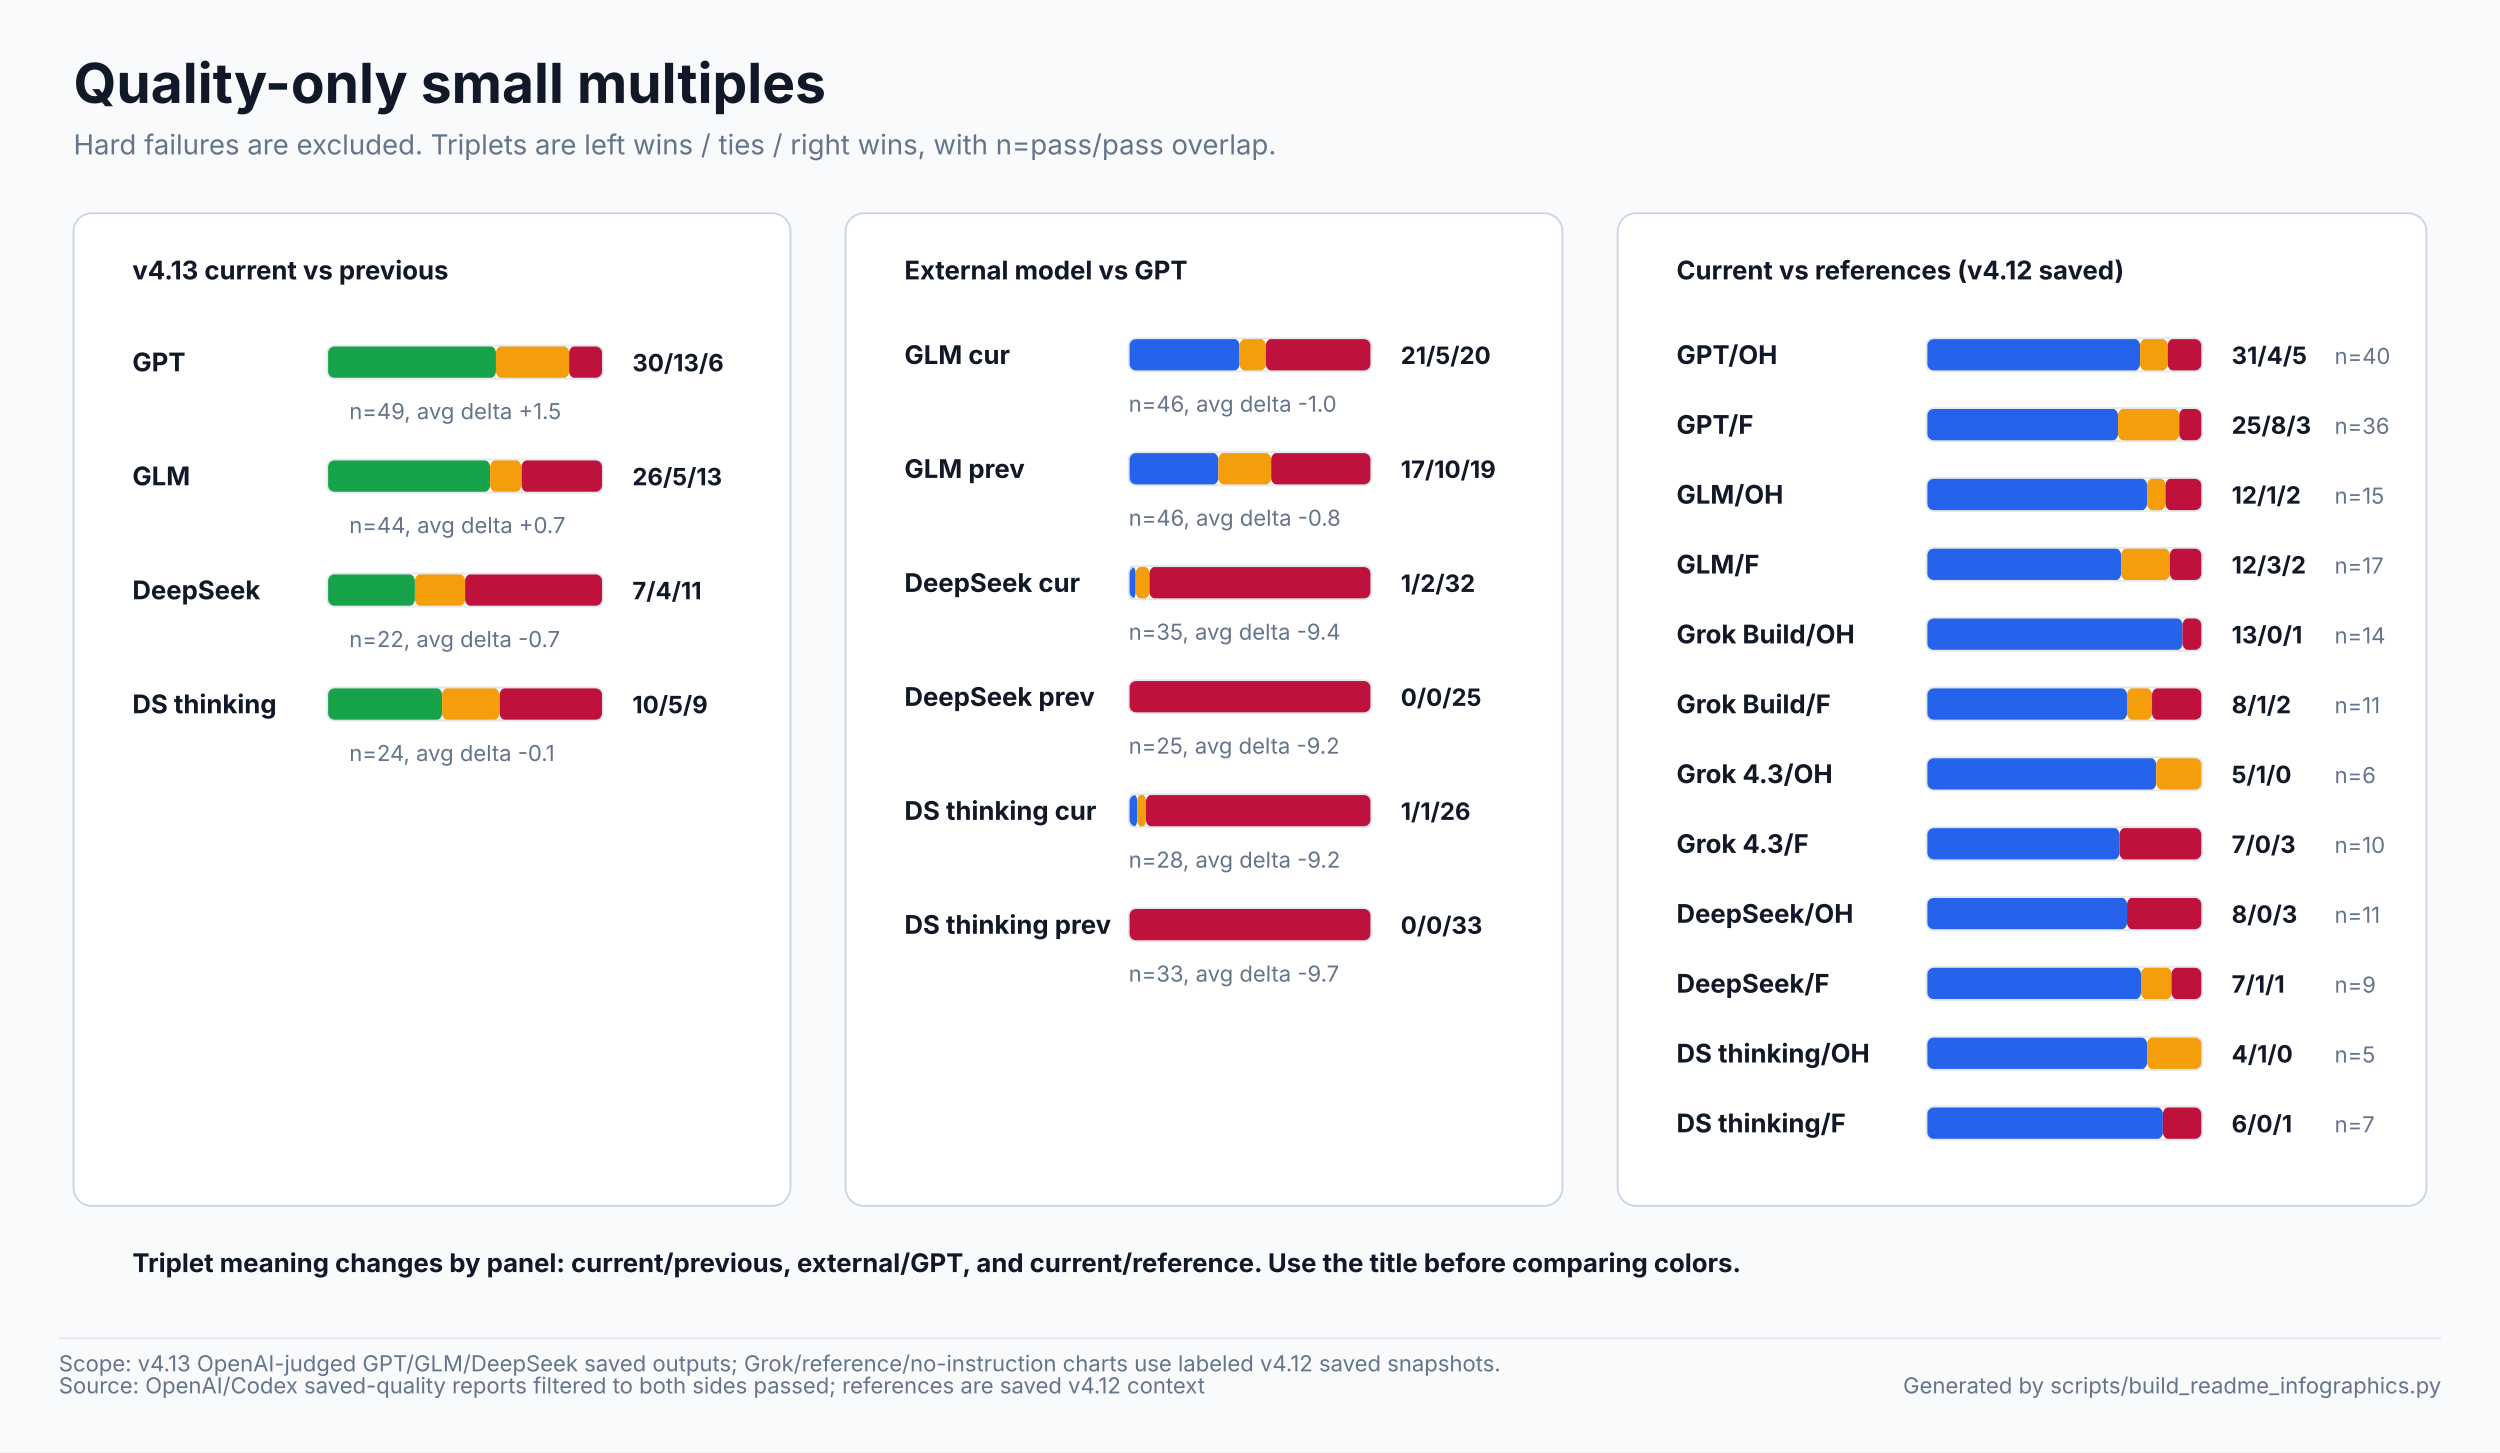
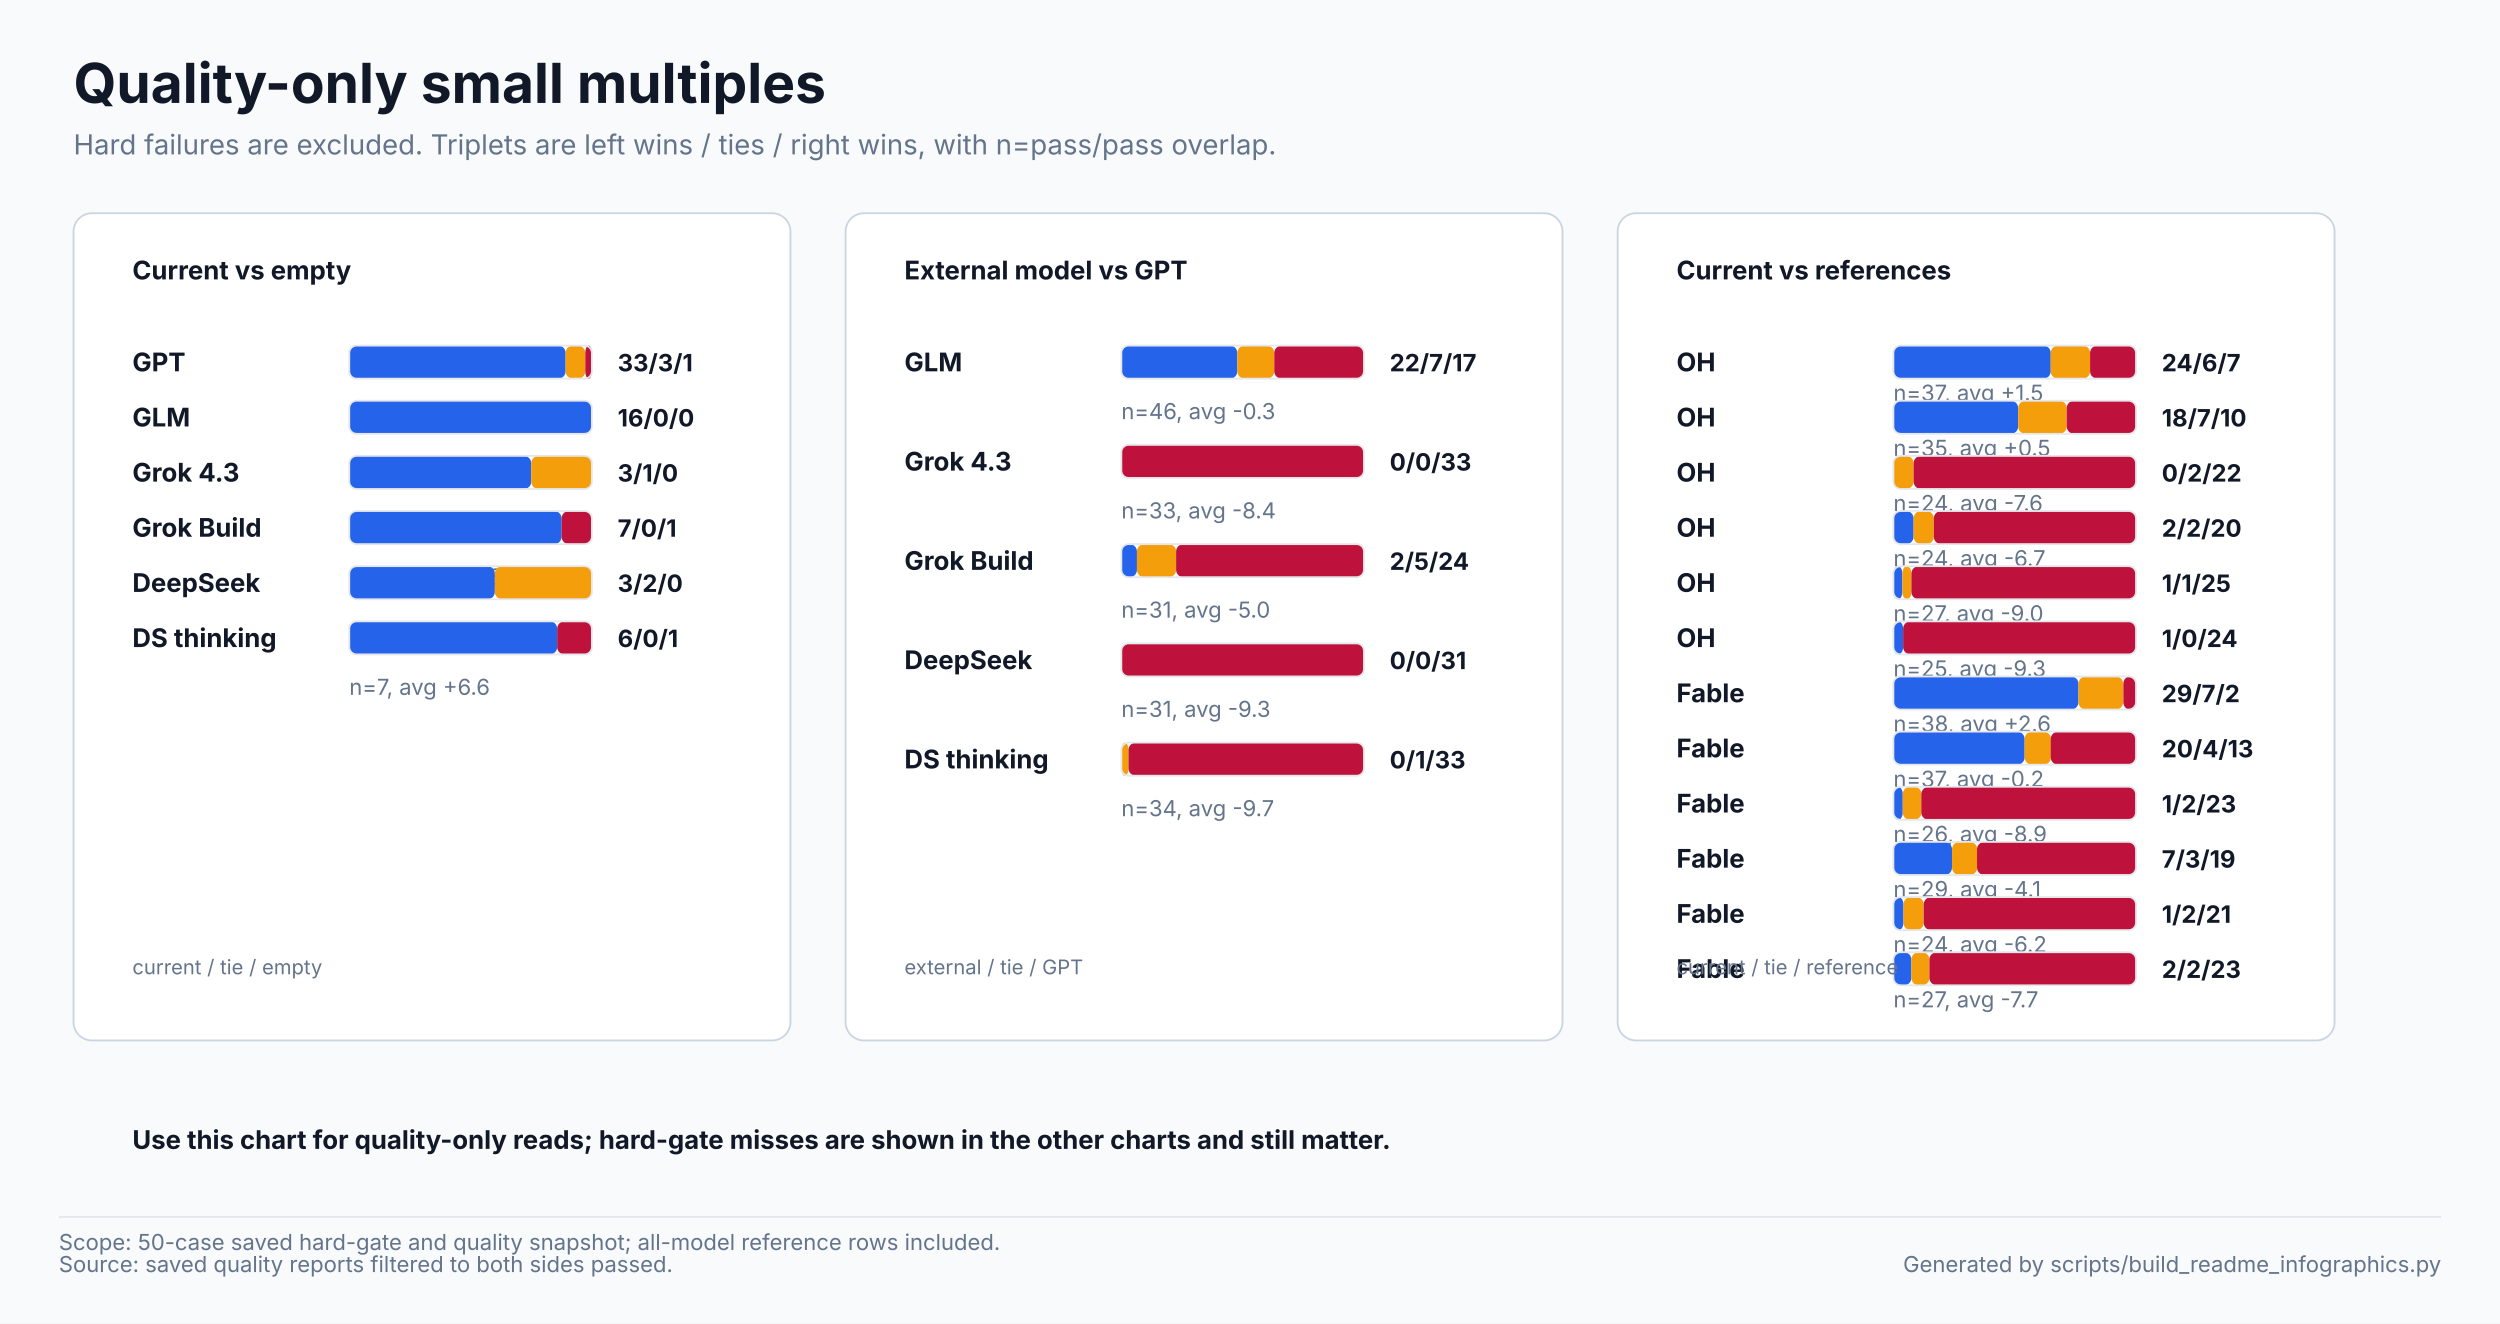
- <svg xmlns="http://www.w3.org/2000/svg" width="1360" height="790" viewBox="0 0 1360 790" role="img" aria-labelledby="title desc">
+ <svg xmlns="http://www.w3.org/2000/svg" width="1360" height="720" viewBox="0 0 1360 720" role="img" aria-labelledby="title desc">
  <style>
text{font-family:-apple-system,BlinkMacSystemFont,'Segoe UI',sans-serif;letter-spacing:0}
.title{font-size:30px;font-weight:700;fill:#111827}
.subtitle{font-size:15px;fill:#64748b}
.label{font-size:14px;font-weight:700;fill:#111827}
.small{font-size:12px;fill:#64748b}
.value{font-size:13px;font-weight:700;fill:#111827}
.axis{font-size:11px;fill:#64748b}
.cell{font-size:11px;font-weight:700;fill:#111827}
</style>
-   <rect x="0" y="0" width="1360" height="790" fill="#f8fafc" />
+   <rect x="0" y="0" width="1360" height="720" fill="#f8fafc" />
  <text x="40.0" y="56.0" class="title">Quality-only small multiples</text>
  <text x="40.0" y="84.0" class="subtitle">Hard failures are excluded. Triplets are left wins / ties / right wins, with n=pass/pass overlap.</text>
-   <rect x="40.0" y="116.0" width="390.0" height="540.0" rx="10.0" fill="#ffffff" stroke="#cbd5e1" />
-   <text x="72.0" y="152.0" class="label">v4.13 current vs previous</text>
+   <rect x="40.0" y="116.0" width="390.0" height="450.0" rx="10.0" fill="#ffffff" stroke="#cbd5e1" />
+   <text x="72.0" y="152.0" class="label">Current vs empty</text>
  <text x="72.0" y="202.0" class="label">GPT</text>
-   <rect x="178.0" y="188.0" width="91.8" height="18.0" rx="4.0" fill="#16a34a" />
-   <rect x="269.8" y="188.0" width="39.8" height="18.0" rx="4.0" fill="#f59e0b" />
-   <rect x="309.6" y="188.0" width="18.4" height="18.0" rx="4.0" fill="#be123c" />
-   <rect x="178.0" y="188.0" width="150.0" height="18.0" rx="4.0" fill="none" stroke="#e5e7eb" />
-   <text x="344.0" y="202.0" class="value">30/13/6</text>
-   <text x="190.0" y="228.0" class="small">n=49, avg delta +1.5</text>
-   <text x="72.0" y="264.0" class="label">GLM</text>
-   <rect x="178.0" y="250.0" width="88.6" height="18.0" rx="4.0" fill="#16a34a" />
-   <rect x="266.6" y="250.0" width="17.0" height="18.0" rx="4.0" fill="#f59e0b" />
-   <rect x="283.7" y="250.0" width="44.3" height="18.0" rx="4.0" fill="#be123c" />
-   <rect x="178.0" y="250.0" width="150.0" height="18.0" rx="4.0" fill="none" stroke="#e5e7eb" />
-   <text x="344.0" y="264.0" class="value">26/5/13</text>
-   <text x="190.0" y="290.0" class="small">n=44, avg delta +0.7</text>
-   <text x="72.0" y="326.0" class="label">DeepSeek</text>
-   <rect x="178.0" y="312.0" width="47.7" height="18.0" rx="4.0" fill="#16a34a" />
-   <rect x="225.7" y="312.0" width="27.3" height="18.0" rx="4.0" fill="#f59e0b" />
-   <rect x="253.0" y="312.0" width="75.0" height="18.0" rx="4.0" fill="#be123c" />
-   <rect x="178.0" y="312.0" width="150.0" height="18.0" rx="4.0" fill="none" stroke="#e5e7eb" />
-   <text x="344.0" y="326.0" class="value">7/4/11</text>
-   <text x="190.0" y="352.0" class="small">n=22, avg delta -0.7</text>
-   <text x="72.0" y="388.0" class="label">DS thinking</text>
-   <rect x="178.0" y="374.0" width="62.5" height="18.0" rx="4.0" fill="#16a34a" />
-   <rect x="240.5" y="374.0" width="31.2" height="18.0" rx="4.0" fill="#f59e0b" />
-   <rect x="271.8" y="374.0" width="56.2" height="18.0" rx="4.0" fill="#be123c" />
-   <rect x="178.0" y="374.0" width="150.0" height="18.0" rx="4.0" fill="none" stroke="#e5e7eb" />
-   <text x="344.0" y="388.0" class="value">10/5/9</text>
-   <text x="190.0" y="414.0" class="small">n=24, avg delta -0.1</text>
-   <rect x="460.0" y="116.0" width="390.0" height="540.0" rx="10.0" fill="#ffffff" stroke="#cbd5e1" />
+   <rect x="190.0" y="188.0" width="117.7" height="18.0" rx="4.0" fill="#2563eb" />
+   <rect x="307.7" y="188.0" width="10.7" height="18.0" rx="4.0" fill="#f59e0b" />
+   <rect x="318.4" y="188.0" width="3.6" height="18.0" rx="4.0" fill="#be123c" />
+   <rect x="190.0" y="188.0" width="132.0" height="18.0" rx="4.0" fill="none" stroke="#e5e7eb" />
+   <text x="336.0" y="202.0" class="value">33/3/1</text>
+   <text x="190.0" y="228.0" class="small">n=37, avg +3.2</text>
+   <text x="72.0" y="232.0" class="label">GLM</text>
+   <rect x="190.0" y="218.0" width="132.0" height="18.0" rx="4.0" fill="#2563eb" />
+   <rect x="190.0" y="218.0" width="132.0" height="18.0" rx="4.0" fill="none" stroke="#e5e7eb" />
+   <text x="336.0" y="232.0" class="value">16/0/0</text>
+   <text x="190.0" y="258.0" class="small">n=16, avg +9.1</text>
+   <text x="72.0" y="262.0" class="label">Grok 4.3</text>
+   <rect x="190.0" y="248.0" width="99.0" height="18.0" rx="4.0" fill="#2563eb" />
+   <rect x="289.0" y="248.0" width="33.0" height="18.0" rx="4.0" fill="#f59e0b" />
+   <rect x="190.0" y="248.0" width="132.0" height="18.0" rx="4.0" fill="none" stroke="#e5e7eb" />
+   <text x="336.0" y="262.0" class="value">3/1/0</text>
+   <text x="190.0" y="288.0" class="small">n=4, avg +5.2</text>
+   <text x="72.0" y="292.0" class="label">Grok Build</text>
+   <rect x="190.0" y="278.0" width="115.5" height="18.0" rx="4.0" fill="#2563eb" />
+   <rect x="305.5" y="278.0" width="16.5" height="18.0" rx="4.0" fill="#be123c" />
+   <rect x="190.0" y="278.0" width="132.0" height="18.0" rx="4.0" fill="none" stroke="#e5e7eb" />
+   <text x="336.0" y="292.0" class="value">7/0/1</text>
+   <text x="190.0" y="318.0" class="small">n=8, avg +16.8</text>
+   <text x="72.0" y="322.0" class="label">DeepSeek</text>
+   <rect x="190.0" y="308.0" width="79.2" height="18.0" rx="4.0" fill="#2563eb" />
+   <rect x="269.2" y="308.0" width="52.8" height="18.0" rx="4.0" fill="#f59e0b" />
+   <rect x="190.0" y="308.0" width="132.0" height="18.0" rx="4.0" fill="none" stroke="#e5e7eb" />
+   <text x="336.0" y="322.0" class="value">3/2/0</text>
+   <text x="190.0" y="348.0" class="small">n=5, avg +9.4</text>
+   <text x="72.0" y="352.0" class="label">DS thinking</text>
+   <rect x="190.0" y="338.0" width="113.1" height="18.0" rx="4.0" fill="#2563eb" />
+   <rect x="303.1" y="338.0" width="18.9" height="18.0" rx="4.0" fill="#be123c" />
+   <rect x="190.0" y="338.0" width="132.0" height="18.0" rx="4.0" fill="none" stroke="#e5e7eb" />
+   <text x="336.0" y="352.0" class="value">6/0/1</text>
+   <text x="190.0" y="378.0" class="small">n=7, avg +6.6</text>
+   <text x="72.0" y="530.0" class="axis">current / tie / empty</text>
+   <rect x="460.0" y="116.0" width="390.0" height="450.0" rx="10.0" fill="#ffffff" stroke="#cbd5e1" />
  <text x="492.0" y="152.0" class="label">External model vs GPT</text>
-   <text x="492.0" y="198.0" class="label">GLM cur</text>
-   <rect x="614.0" y="184.0" width="60.3" height="18.0" rx="4.0" fill="#2563eb" />
-   <rect x="674.3" y="184.0" width="14.3" height="18.0" rx="4.0" fill="#f59e0b" />
-   <rect x="688.6" y="184.0" width="57.4" height="18.0" rx="4.0" fill="#be123c" />
-   <rect x="614.0" y="184.0" width="132.0" height="18.0" rx="4.0" fill="none" stroke="#e5e7eb" />
-   <text x="762.0" y="198.0" class="value">21/5/20</text>
-   <text x="614.0" y="224.0" class="small">n=46, avg delta -1.0</text>
-   <text x="492.0" y="260.0" class="label">GLM prev</text>
-   <rect x="614.0" y="246.0" width="48.8" height="18.0" rx="4.0" fill="#2563eb" />
-   <rect x="662.8" y="246.0" width="28.7" height="18.0" rx="4.0" fill="#f59e0b" />
-   <rect x="691.5" y="246.0" width="54.5" height="18.0" rx="4.0" fill="#be123c" />
-   <rect x="614.0" y="246.0" width="132.0" height="18.0" rx="4.0" fill="none" stroke="#e5e7eb" />
-   <text x="762.0" y="260.0" class="value">17/10/19</text>
-   <text x="614.0" y="286.0" class="small">n=46, avg delta -0.8</text>
-   <text x="492.0" y="322.0" class="label">DeepSeek cur</text>
-   <rect x="614.0" y="308.0" width="3.8" height="18.0" rx="4.0" fill="#2563eb" />
-   <rect x="617.8" y="308.0" width="7.5" height="18.0" rx="4.0" fill="#f59e0b" />
-   <rect x="625.3" y="308.0" width="120.7" height="18.0" rx="4.0" fill="#be123c" />
-   <rect x="614.0" y="308.0" width="132.0" height="18.0" rx="4.0" fill="none" stroke="#e5e7eb" />
-   <text x="762.0" y="322.0" class="value">1/2/32</text>
-   <text x="614.0" y="348.0" class="small">n=35, avg delta -9.4</text>
-   <text x="492.0" y="384.0" class="label">DeepSeek prev</text>
-   <rect x="614.0" y="370.0" width="132.0" height="18.0" rx="4.0" fill="#be123c" />
-   <rect x="614.0" y="370.0" width="132.0" height="18.0" rx="4.0" fill="none" stroke="#e5e7eb" />
-   <text x="762.0" y="384.0" class="value">0/0/25</text>
-   <text x="614.0" y="410.0" class="small">n=25, avg delta -9.2</text>
-   <text x="492.0" y="446.0" class="label">DS thinking cur</text>
-   <rect x="614.0" y="432.0" width="4.7" height="18.0" rx="4.0" fill="#2563eb" />
-   <rect x="618.7" y="432.0" width="4.7" height="18.0" rx="4.0" fill="#f59e0b" />
-   <rect x="623.4" y="432.0" width="122.6" height="18.0" rx="4.0" fill="#be123c" />
-   <rect x="614.0" y="432.0" width="132.0" height="18.0" rx="4.0" fill="none" stroke="#e5e7eb" />
-   <text x="762.0" y="446.0" class="value">1/1/26</text>
-   <text x="614.0" y="472.0" class="small">n=28, avg delta -9.2</text>
-   <text x="492.0" y="508.0" class="label">DS thinking prev</text>
-   <rect x="614.0" y="494.0" width="132.0" height="18.0" rx="4.0" fill="#be123c" />
-   <rect x="614.0" y="494.0" width="132.0" height="18.0" rx="4.0" fill="none" stroke="#e5e7eb" />
-   <text x="762.0" y="508.0" class="value">0/0/33</text>
-   <text x="614.0" y="534.0" class="small">n=33, avg delta -9.7</text>
-   <rect x="880.0" y="116.0" width="440.0" height="540.0" rx="10.0" fill="#ffffff" stroke="#cbd5e1" />
-   <text x="912.0" y="152.0" class="label">Current vs references (v4.12 saved)</text>
-   <text x="912.0" y="198.0" class="label">GPT/OH</text>
-   <rect x="1048.0" y="184.0" width="116.2" height="18.0" rx="4.0" fill="#2563eb" />
-   <rect x="1164.2" y="184.0" width="15.0" height="18.0" rx="4.0" fill="#f59e0b" />
-   <rect x="1179.2" y="184.0" width="18.8" height="18.0" rx="4.0" fill="#be123c" />
-   <rect x="1048.0" y="184.0" width="150.0" height="18.0" rx="4.0" fill="none" stroke="#e5e7eb" />
-   <text x="1214.0" y="198.0" class="value">31/4/5</text>
-   <text x="1270.0" y="198.0" class="small">n=40</text>
-   <text x="912.0" y="236.0" class="label">GPT/F</text>
-   <rect x="1048.0" y="222.0" width="104.2" height="18.0" rx="4.0" fill="#2563eb" />
-   <rect x="1152.2" y="222.0" width="33.3" height="18.0" rx="4.0" fill="#f59e0b" />
-   <rect x="1185.5" y="222.0" width="12.5" height="18.0" rx="4.0" fill="#be123c" />
-   <rect x="1048.0" y="222.0" width="150.0" height="18.0" rx="4.0" fill="none" stroke="#e5e7eb" />
-   <text x="1214.0" y="236.0" class="value">25/8/3</text>
-   <text x="1270.0" y="236.0" class="small">n=36</text>
-   <text x="912.0" y="274.0" class="label">GLM/OH</text>
-   <rect x="1048.0" y="260.0" width="120.0" height="18.0" rx="4.0" fill="#2563eb" />
-   <rect x="1168.0" y="260.0" width="10.0" height="18.0" rx="4.0" fill="#f59e0b" />
-   <rect x="1178.0" y="260.0" width="20.0" height="18.0" rx="4.0" fill="#be123c" />
-   <rect x="1048.0" y="260.0" width="150.0" height="18.0" rx="4.0" fill="none" stroke="#e5e7eb" />
-   <text x="1214.0" y="274.0" class="value">12/1/2</text>
-   <text x="1270.0" y="274.0" class="small">n=15</text>
-   <text x="912.0" y="312.0" class="label">GLM/F</text>
-   <rect x="1048.0" y="298.0" width="105.9" height="18.0" rx="4.0" fill="#2563eb" />
-   <rect x="1153.9" y="298.0" width="26.5" height="18.0" rx="4.0" fill="#f59e0b" />
-   <rect x="1180.4" y="298.0" width="17.6" height="18.0" rx="4.0" fill="#be123c" />
-   <rect x="1048.0" y="298.0" width="150.0" height="18.0" rx="4.0" fill="none" stroke="#e5e7eb" />
-   <text x="1214.0" y="312.0" class="value">12/3/2</text>
-   <text x="1270.0" y="312.0" class="small">n=17</text>
-   <text x="912.0" y="350.0" class="label">Grok Build/OH</text>
-   <rect x="1048.0" y="336.0" width="139.3" height="18.0" rx="4.0" fill="#2563eb" />
-   <rect x="1187.3" y="336.0" width="10.7" height="18.0" rx="4.0" fill="#be123c" />
-   <rect x="1048.0" y="336.0" width="150.0" height="18.0" rx="4.0" fill="none" stroke="#e5e7eb" />
-   <text x="1214.0" y="350.0" class="value">13/0/1</text>
-   <text x="1270.0" y="350.0" class="small">n=14</text>
-   <text x="912.0" y="388.0" class="label">Grok Build/F</text>
-   <rect x="1048.0" y="374.0" width="109.1" height="18.0" rx="4.0" fill="#2563eb" />
-   <rect x="1157.1" y="374.0" width="13.6" height="18.0" rx="4.0" fill="#f59e0b" />
-   <rect x="1170.7" y="374.0" width="27.3" height="18.0" rx="4.0" fill="#be123c" />
-   <rect x="1048.0" y="374.0" width="150.0" height="18.0" rx="4.0" fill="none" stroke="#e5e7eb" />
-   <text x="1214.0" y="388.0" class="value">8/1/2</text>
-   <text x="1270.0" y="388.0" class="small">n=11</text>
-   <text x="912.0" y="426.0" class="label">Grok 4.3/OH</text>
-   <rect x="1048.0" y="412.0" width="125.0" height="18.0" rx="4.0" fill="#2563eb" />
-   <rect x="1173.0" y="412.0" width="25.0" height="18.0" rx="4.0" fill="#f59e0b" />
-   <rect x="1048.0" y="412.0" width="150.0" height="18.0" rx="4.0" fill="none" stroke="#e5e7eb" />
-   <text x="1214.0" y="426.0" class="value">5/1/0</text>
-   <text x="1270.0" y="426.0" class="small">n=6</text>
-   <text x="912.0" y="464.0" class="label">Grok 4.3/F</text>
-   <rect x="1048.0" y="450.0" width="105.0" height="18.0" rx="4.0" fill="#2563eb" />
-   <rect x="1153.0" y="450.0" width="45.0" height="18.0" rx="4.0" fill="#be123c" />
-   <rect x="1048.0" y="450.0" width="150.0" height="18.0" rx="4.0" fill="none" stroke="#e5e7eb" />
-   <text x="1214.0" y="464.0" class="value">7/0/3</text>
-   <text x="1270.0" y="464.0" class="small">n=10</text>
-   <text x="912.0" y="502.0" class="label">DeepSeek/OH</text>
-   <rect x="1048.0" y="488.0" width="109.1" height="18.0" rx="4.0" fill="#2563eb" />
-   <rect x="1157.1" y="488.0" width="40.9" height="18.0" rx="4.0" fill="#be123c" />
-   <rect x="1048.0" y="488.0" width="150.0" height="18.0" rx="4.0" fill="none" stroke="#e5e7eb" />
-   <text x="1214.0" y="502.0" class="value">8/0/3</text>
-   <text x="1270.0" y="502.0" class="small">n=11</text>
-   <text x="912.0" y="540.0" class="label">DeepSeek/F</text>
-   <rect x="1048.0" y="526.0" width="116.7" height="18.0" rx="4.0" fill="#2563eb" />
-   <rect x="1164.7" y="526.0" width="16.7" height="18.0" rx="4.0" fill="#f59e0b" />
-   <rect x="1181.3" y="526.0" width="16.7" height="18.0" rx="4.0" fill="#be123c" />
-   <rect x="1048.0" y="526.0" width="150.0" height="18.0" rx="4.0" fill="none" stroke="#e5e7eb" />
-   <text x="1214.0" y="540.0" class="value">7/1/1</text>
-   <text x="1270.0" y="540.0" class="small">n=9</text>
-   <text x="912.0" y="578.0" class="label">DS thinking/OH</text>
-   <rect x="1048.0" y="564.0" width="120.0" height="18.0" rx="4.0" fill="#2563eb" />
-   <rect x="1168.0" y="564.0" width="30.0" height="18.0" rx="4.0" fill="#f59e0b" />
-   <rect x="1048.0" y="564.0" width="150.0" height="18.0" rx="4.0" fill="none" stroke="#e5e7eb" />
-   <text x="1214.0" y="578.0" class="value">4/1/0</text>
-   <text x="1270.0" y="578.0" class="small">n=5</text>
-   <text x="912.0" y="616.0" class="label">DS thinking/F</text>
-   <rect x="1048.0" y="602.0" width="128.6" height="18.0" rx="4.0" fill="#2563eb" />
-   <rect x="1176.6" y="602.0" width="21.4" height="18.0" rx="4.0" fill="#be123c" />
-   <rect x="1048.0" y="602.0" width="150.0" height="18.0" rx="4.0" fill="none" stroke="#e5e7eb" />
-   <text x="1214.0" y="616.0" class="value">6/0/1</text>
-   <text x="1270.0" y="616.0" class="small">n=7</text>
-   <text x="72.0" y="692.0" class="label">Triplet meaning changes by panel: current/previous, external/GPT, and current/reference. Use the title before comparing colors.</text>
-   <line x1="32.0" y1="728.0" x2="1328.0" y2="728.0" stroke="#e5e7eb" stroke-width="1" />
-   <text x="32.0" y="746.0" class="small">Scope: v4.13 OpenAI-judged GPT/GLM/DeepSeek saved outputs; Grok/reference/no-instruction charts use labeled v4.12 saved snapshots.</text>
-   <text x="32.0" y="758.0" class="small">Source: OpenAI/Codex saved-quality reports filtered to both sides passed; references are saved v4.12 context</text>
-   <text x="1328.0" y="758.0" class="small" text-anchor="end">Generated by scripts/build_readme_infographics.py</text>
+   <text x="492.0" y="202.0" class="label">GLM</text>
+   <rect x="610.0" y="188.0" width="63.1" height="18.0" rx="4.0" fill="#2563eb" />
+   <rect x="673.1" y="188.0" width="20.1" height="18.0" rx="4.0" fill="#f59e0b" />
+   <rect x="693.2" y="188.0" width="48.8" height="18.0" rx="4.0" fill="#be123c" />
+   <rect x="610.0" y="188.0" width="132.0" height="18.0" rx="4.0" fill="none" stroke="#e5e7eb" />
+   <text x="756.0" y="202.0" class="value">22/7/17</text>
+   <text x="610.0" y="228.0" class="small">n=46, avg -0.3</text>
+   <text x="492.0" y="256.0" class="label">Grok 4.3</text>
+   <rect x="610.0" y="242.0" width="132.0" height="18.0" rx="4.0" fill="#be123c" />
+   <rect x="610.0" y="242.0" width="132.0" height="18.0" rx="4.0" fill="none" stroke="#e5e7eb" />
+   <text x="756.0" y="256.0" class="value">0/0/33</text>
+   <text x="610.0" y="282.0" class="small">n=33, avg -8.4</text>
+   <text x="492.0" y="310.0" class="label">Grok Build</text>
+   <rect x="610.0" y="296.0" width="8.5" height="18.0" rx="4.0" fill="#2563eb" />
+   <rect x="618.5" y="296.0" width="21.3" height="18.0" rx="4.0" fill="#f59e0b" />
+   <rect x="639.8" y="296.0" width="102.2" height="18.0" rx="4.0" fill="#be123c" />
+   <rect x="610.0" y="296.0" width="132.0" height="18.0" rx="4.0" fill="none" stroke="#e5e7eb" />
+   <text x="756.0" y="310.0" class="value">2/5/24</text>
+   <text x="610.0" y="336.0" class="small">n=31, avg -5.0</text>
+   <text x="492.0" y="364.0" class="label">DeepSeek</text>
+   <rect x="610.0" y="350.0" width="132.0" height="18.0" rx="4.0" fill="#be123c" />
+   <rect x="610.0" y="350.0" width="132.0" height="18.0" rx="4.0" fill="none" stroke="#e5e7eb" />
+   <text x="756.0" y="364.0" class="value">0/0/31</text>
+   <text x="610.0" y="390.0" class="small">n=31, avg -9.3</text>
+   <text x="492.0" y="418.0" class="label">DS thinking</text>
+   <rect x="610.0" y="404.0" width="3.9" height="18.0" rx="4.0" fill="#f59e0b" />
+   <rect x="613.9" y="404.0" width="128.1" height="18.0" rx="4.0" fill="#be123c" />
+   <rect x="610.0" y="404.0" width="132.0" height="18.0" rx="4.0" fill="none" stroke="#e5e7eb" />
+   <text x="756.0" y="418.0" class="value">0/1/33</text>
+   <text x="610.0" y="444.0" class="small">n=34, avg -9.7</text>
+   <text x="492.0" y="530.0" class="axis">external / tie / GPT</text>
+   <rect x="880.0" y="116.0" width="390.0" height="450.0" rx="10.0" fill="#ffffff" stroke="#cbd5e1" />
+   <text x="912.0" y="152.0" class="label">Current vs references</text>
+   <text x="912.0" y="202.0" class="label">OH</text>
+   <rect x="1030.0" y="188.0" width="85.6" height="18.0" rx="4.0" fill="#2563eb" />
+   <rect x="1115.6" y="188.0" width="21.4" height="18.0" rx="4.0" fill="#f59e0b" />
+   <rect x="1137.0" y="188.0" width="25.0" height="18.0" rx="4.0" fill="#be123c" />
+   <rect x="1030.0" y="188.0" width="132.0" height="18.0" rx="4.0" fill="none" stroke="#e5e7eb" />
+   <text x="1176.0" y="202.0" class="value">24/6/7</text>
+   <text x="1030.0" y="218.0" class="small">n=37, avg +1.5</text>
+   <text x="912.0" y="232.0" class="label">OH</text>
+   <rect x="1030.0" y="218.0" width="67.9" height="18.0" rx="4.0" fill="#2563eb" />
+   <rect x="1097.9" y="218.0" width="26.4" height="18.0" rx="4.0" fill="#f59e0b" />
+   <rect x="1124.3" y="218.0" width="37.7" height="18.0" rx="4.0" fill="#be123c" />
+   <rect x="1030.0" y="218.0" width="132.0" height="18.0" rx="4.0" fill="none" stroke="#e5e7eb" />
+   <text x="1176.0" y="232.0" class="value">18/7/10</text>
+   <text x="1030.0" y="248.0" class="small">n=35, avg +0.5</text>
+   <text x="912.0" y="262.0" class="label">OH</text>
+   <rect x="1030.0" y="248.0" width="11.0" height="18.0" rx="4.0" fill="#f59e0b" />
+   <rect x="1041.0" y="248.0" width="121.0" height="18.0" rx="4.0" fill="#be123c" />
+   <rect x="1030.0" y="248.0" width="132.0" height="18.0" rx="4.0" fill="none" stroke="#e5e7eb" />
+   <text x="1176.0" y="262.0" class="value">0/2/22</text>
+   <text x="1030.0" y="278.0" class="small">n=24, avg -7.6</text>
+   <text x="912.0" y="292.0" class="label">OH</text>
+   <rect x="1030.0" y="278.0" width="11.0" height="18.0" rx="4.0" fill="#2563eb" />
+   <rect x="1041.0" y="278.0" width="11.0" height="18.0" rx="4.0" fill="#f59e0b" />
+   <rect x="1052.0" y="278.0" width="110.0" height="18.0" rx="4.0" fill="#be123c" />
+   <rect x="1030.0" y="278.0" width="132.0" height="18.0" rx="4.0" fill="none" stroke="#e5e7eb" />
+   <text x="1176.0" y="292.0" class="value">2/2/20</text>
+   <text x="1030.0" y="308.0" class="small">n=24, avg -6.7</text>
+   <text x="912.0" y="322.0" class="label">OH</text>
+   <rect x="1030.0" y="308.0" width="4.9" height="18.0" rx="4.0" fill="#2563eb" />
+   <rect x="1034.9" y="308.0" width="4.9" height="18.0" rx="4.0" fill="#f59e0b" />
+   <rect x="1039.8" y="308.0" width="122.2" height="18.0" rx="4.0" fill="#be123c" />
+   <rect x="1030.0" y="308.0" width="132.0" height="18.0" rx="4.0" fill="none" stroke="#e5e7eb" />
+   <text x="1176.0" y="322.0" class="value">1/1/25</text>
+   <text x="1030.0" y="338.0" class="small">n=27, avg -9.0</text>
+   <text x="912.0" y="352.0" class="label">OH</text>
+   <rect x="1030.0" y="338.0" width="5.3" height="18.0" rx="4.0" fill="#2563eb" />
+   <rect x="1035.3" y="338.0" width="126.7" height="18.0" rx="4.0" fill="#be123c" />
+   <rect x="1030.0" y="338.0" width="132.0" height="18.0" rx="4.0" fill="none" stroke="#e5e7eb" />
+   <text x="1176.0" y="352.0" class="value">1/0/24</text>
+   <text x="1030.0" y="368.0" class="small">n=25, avg -9.3</text>
+   <text x="912.0" y="382.0" class="label">Fable</text>
+   <rect x="1030.0" y="368.0" width="100.7" height="18.0" rx="4.0" fill="#2563eb" />
+   <rect x="1130.7" y="368.0" width="24.3" height="18.0" rx="4.0" fill="#f59e0b" />
+   <rect x="1155.1" y="368.0" width="6.9" height="18.0" rx="4.0" fill="#be123c" />
+   <rect x="1030.0" y="368.0" width="132.0" height="18.0" rx="4.0" fill="none" stroke="#e5e7eb" />
+   <text x="1176.0" y="382.0" class="value">29/7/2</text>
+   <text x="1030.0" y="398.0" class="small">n=38, avg +2.6</text>
+   <text x="912.0" y="412.0" class="label">Fable</text>
+   <rect x="1030.0" y="398.0" width="71.4" height="18.0" rx="4.0" fill="#2563eb" />
+   <rect x="1101.4" y="398.0" width="14.3" height="18.0" rx="4.0" fill="#f59e0b" />
+   <rect x="1115.6" y="398.0" width="46.4" height="18.0" rx="4.0" fill="#be123c" />
+   <rect x="1030.0" y="398.0" width="132.0" height="18.0" rx="4.0" fill="none" stroke="#e5e7eb" />
+   <text x="1176.0" y="412.0" class="value">20/4/13</text>
+   <text x="1030.0" y="428.0" class="small">n=37, avg -0.2</text>
+   <text x="912.0" y="442.0" class="label">Fable</text>
+   <rect x="1030.0" y="428.0" width="5.1" height="18.0" rx="4.0" fill="#2563eb" />
+   <rect x="1035.1" y="428.0" width="10.2" height="18.0" rx="4.0" fill="#f59e0b" />
+   <rect x="1045.2" y="428.0" width="116.8" height="18.0" rx="4.0" fill="#be123c" />
+   <rect x="1030.0" y="428.0" width="132.0" height="18.0" rx="4.0" fill="none" stroke="#e5e7eb" />
+   <text x="1176.0" y="442.0" class="value">1/2/23</text>
+   <text x="1030.0" y="458.0" class="small">n=26, avg -8.9</text>
+   <text x="912.0" y="472.0" class="label">Fable</text>
+   <rect x="1030.0" y="458.0" width="31.9" height="18.0" rx="4.0" fill="#2563eb" />
+   <rect x="1061.9" y="458.0" width="13.7" height="18.0" rx="4.0" fill="#f59e0b" />
+   <rect x="1075.5" y="458.0" width="86.5" height="18.0" rx="4.0" fill="#be123c" />
+   <rect x="1030.0" y="458.0" width="132.0" height="18.0" rx="4.0" fill="none" stroke="#e5e7eb" />
+   <text x="1176.0" y="472.0" class="value">7/3/19</text>
+   <text x="1030.0" y="488.0" class="small">n=29, avg -4.1</text>
+   <text x="912.0" y="502.0" class="label">Fable</text>
+   <rect x="1030.0" y="488.0" width="5.5" height="18.0" rx="4.0" fill="#2563eb" />
+   <rect x="1035.5" y="488.0" width="11.0" height="18.0" rx="4.0" fill="#f59e0b" />
+   <rect x="1046.5" y="488.0" width="115.5" height="18.0" rx="4.0" fill="#be123c" />
+   <rect x="1030.0" y="488.0" width="132.0" height="18.0" rx="4.0" fill="none" stroke="#e5e7eb" />
+   <text x="1176.0" y="502.0" class="value">1/2/21</text>
+   <text x="1030.0" y="518.0" class="small">n=24, avg -6.2</text>
+   <text x="912.0" y="532.0" class="label">Fable</text>
+   <rect x="1030.0" y="518.0" width="9.8" height="18.0" rx="4.0" fill="#2563eb" />
+   <rect x="1039.8" y="518.0" width="9.8" height="18.0" rx="4.0" fill="#f59e0b" />
+   <rect x="1049.6" y="518.0" width="112.4" height="18.0" rx="4.0" fill="#be123c" />
+   <rect x="1030.0" y="518.0" width="132.0" height="18.0" rx="4.0" fill="none" stroke="#e5e7eb" />
+   <text x="1176.0" y="532.0" class="value">2/2/23</text>
+   <text x="1030.0" y="548.0" class="small">n=27, avg -7.7</text>
+   <text x="912.0" y="530.0" class="axis">current / tie / reference</text>
+   <text x="72.0" y="625.0" class="label">Use this chart for quality-only reads; hard-gate misses are shown in the other charts and still matter.</text>
+   <line x1="32.0" y1="662.0" x2="1328.0" y2="662.0" stroke="#e5e7eb" stroke-width="1" />
+   <text x="32.0" y="680.0" class="small">Scope: 50-case saved hard-gate and quality snapshot; all-model reference rows included.</text>
+   <text x="32.0" y="692.0" class="small">Source: saved quality reports filtered to both sides passed.</text>
+   <text x="1328.0" y="692.0" class="small" text-anchor="end">Generated by scripts/build_readme_infographics.py</text>
</svg>
